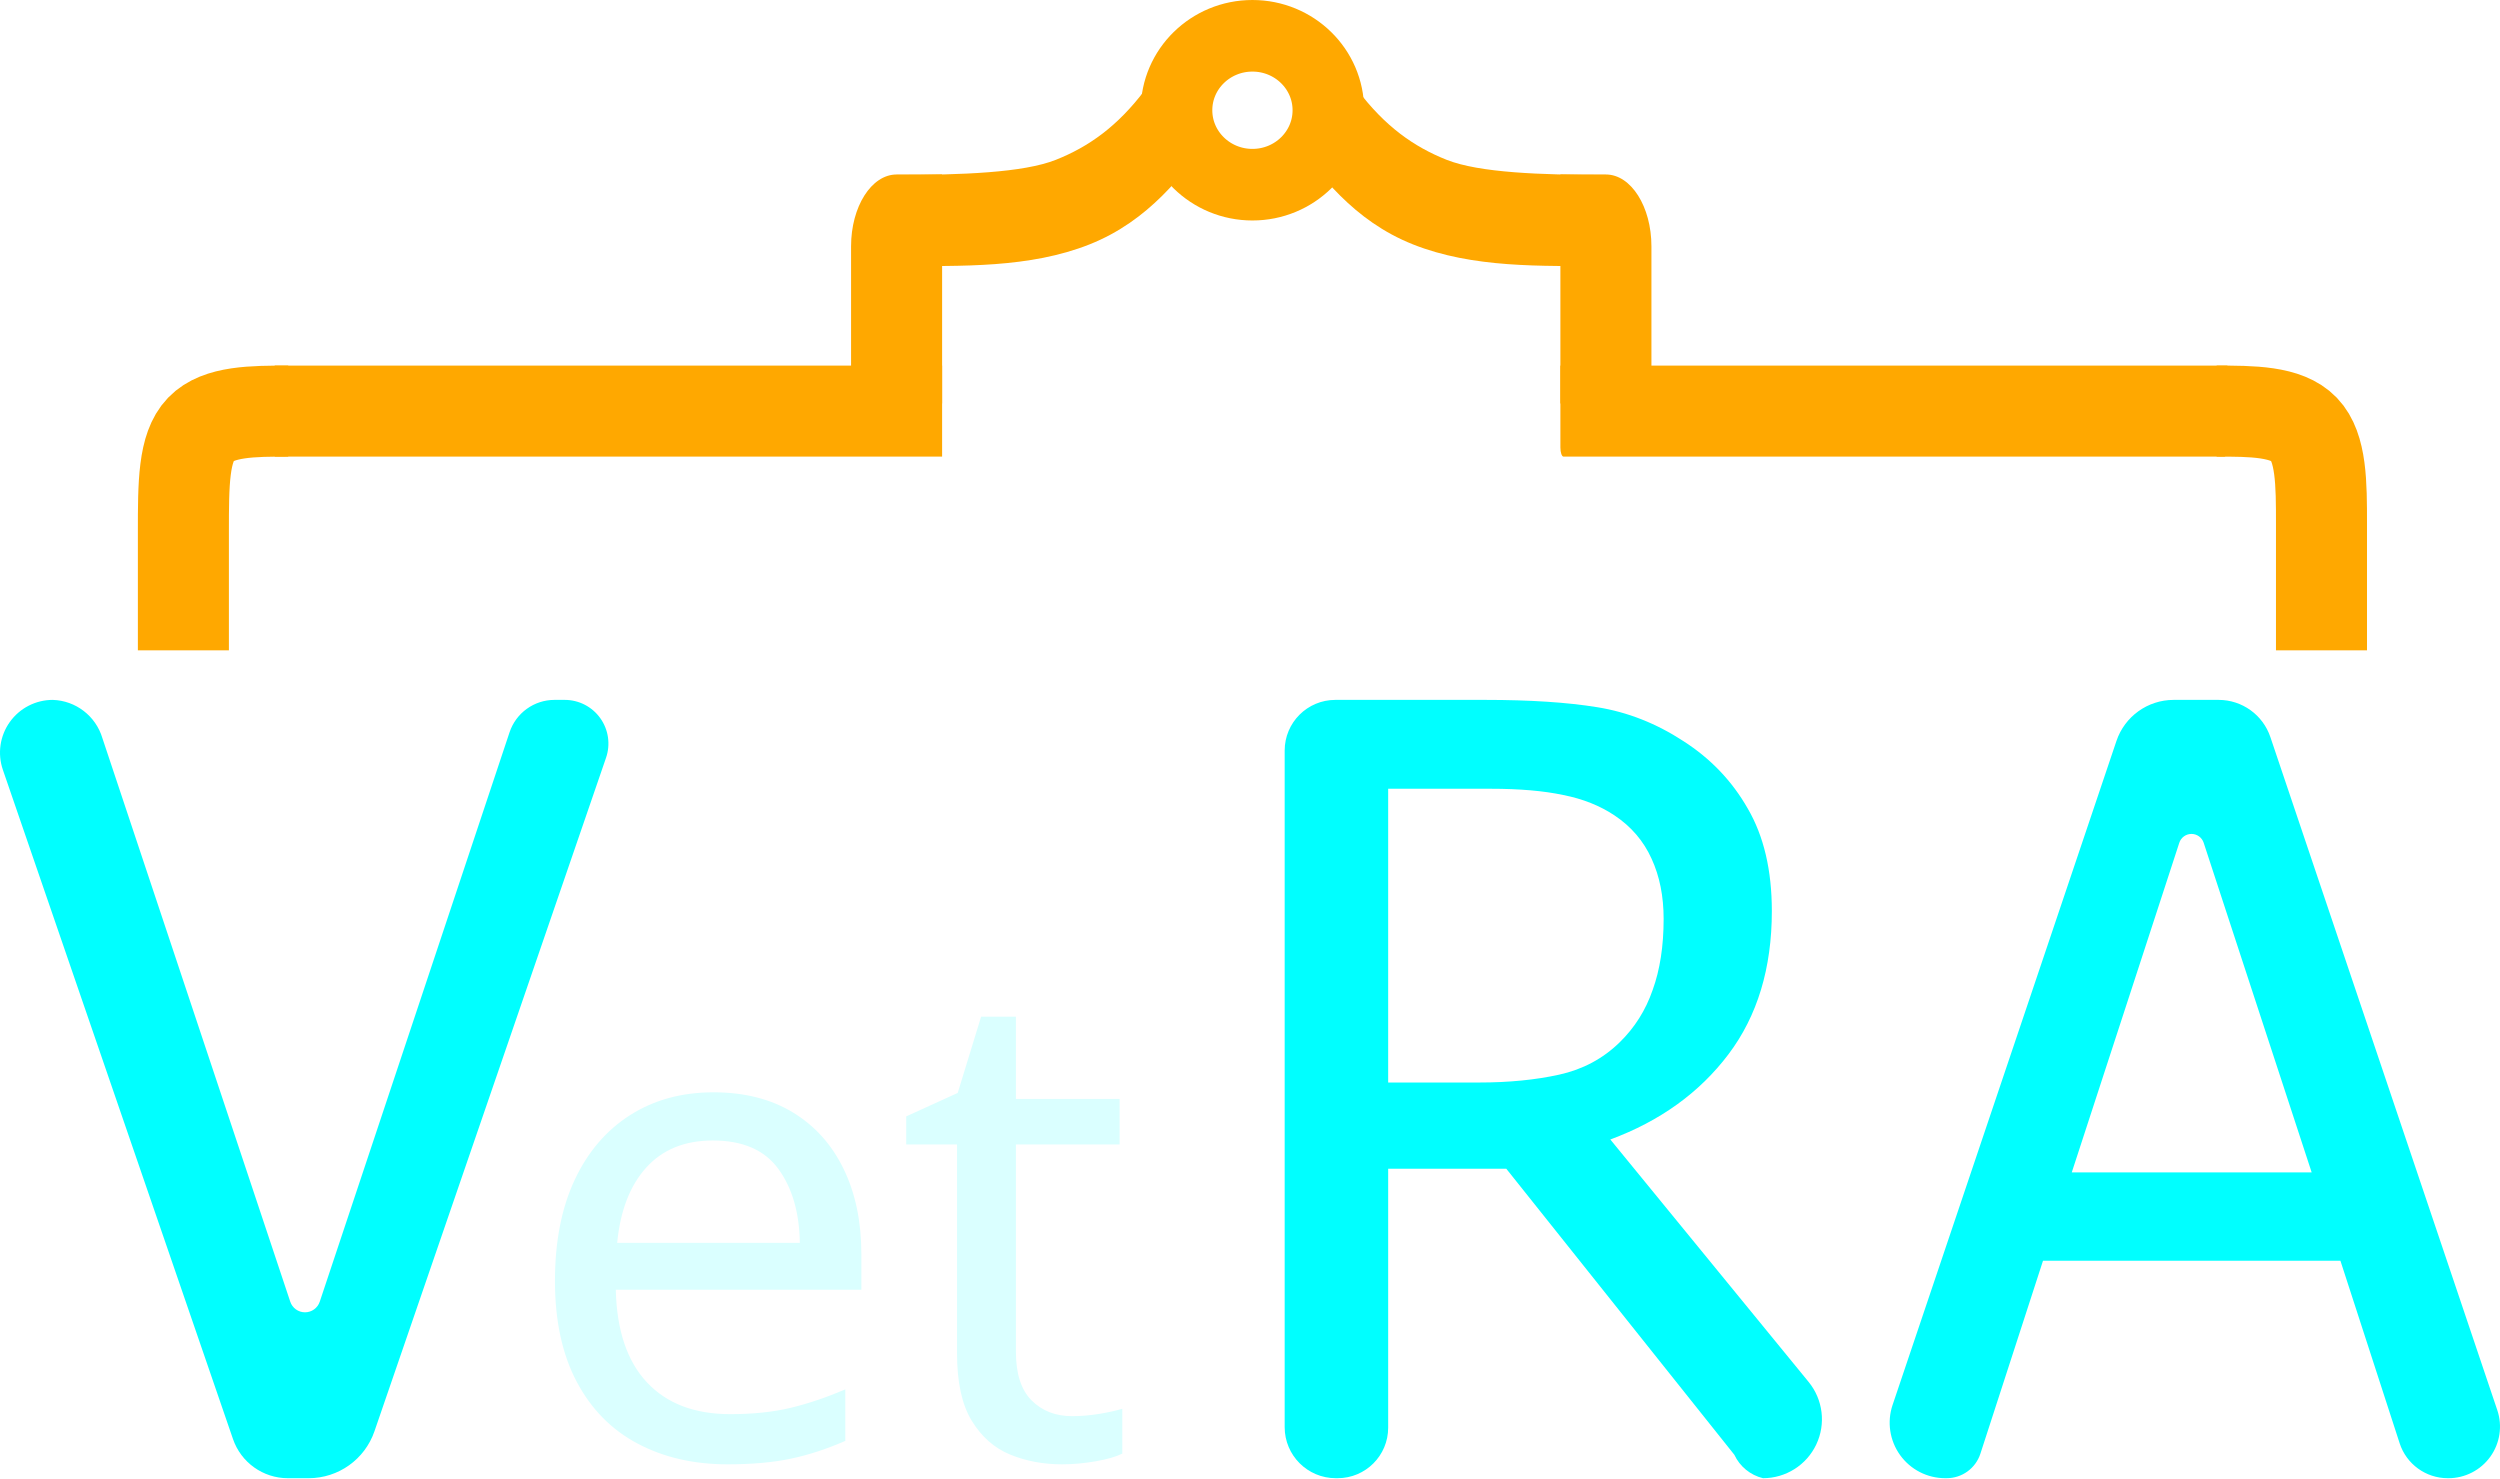
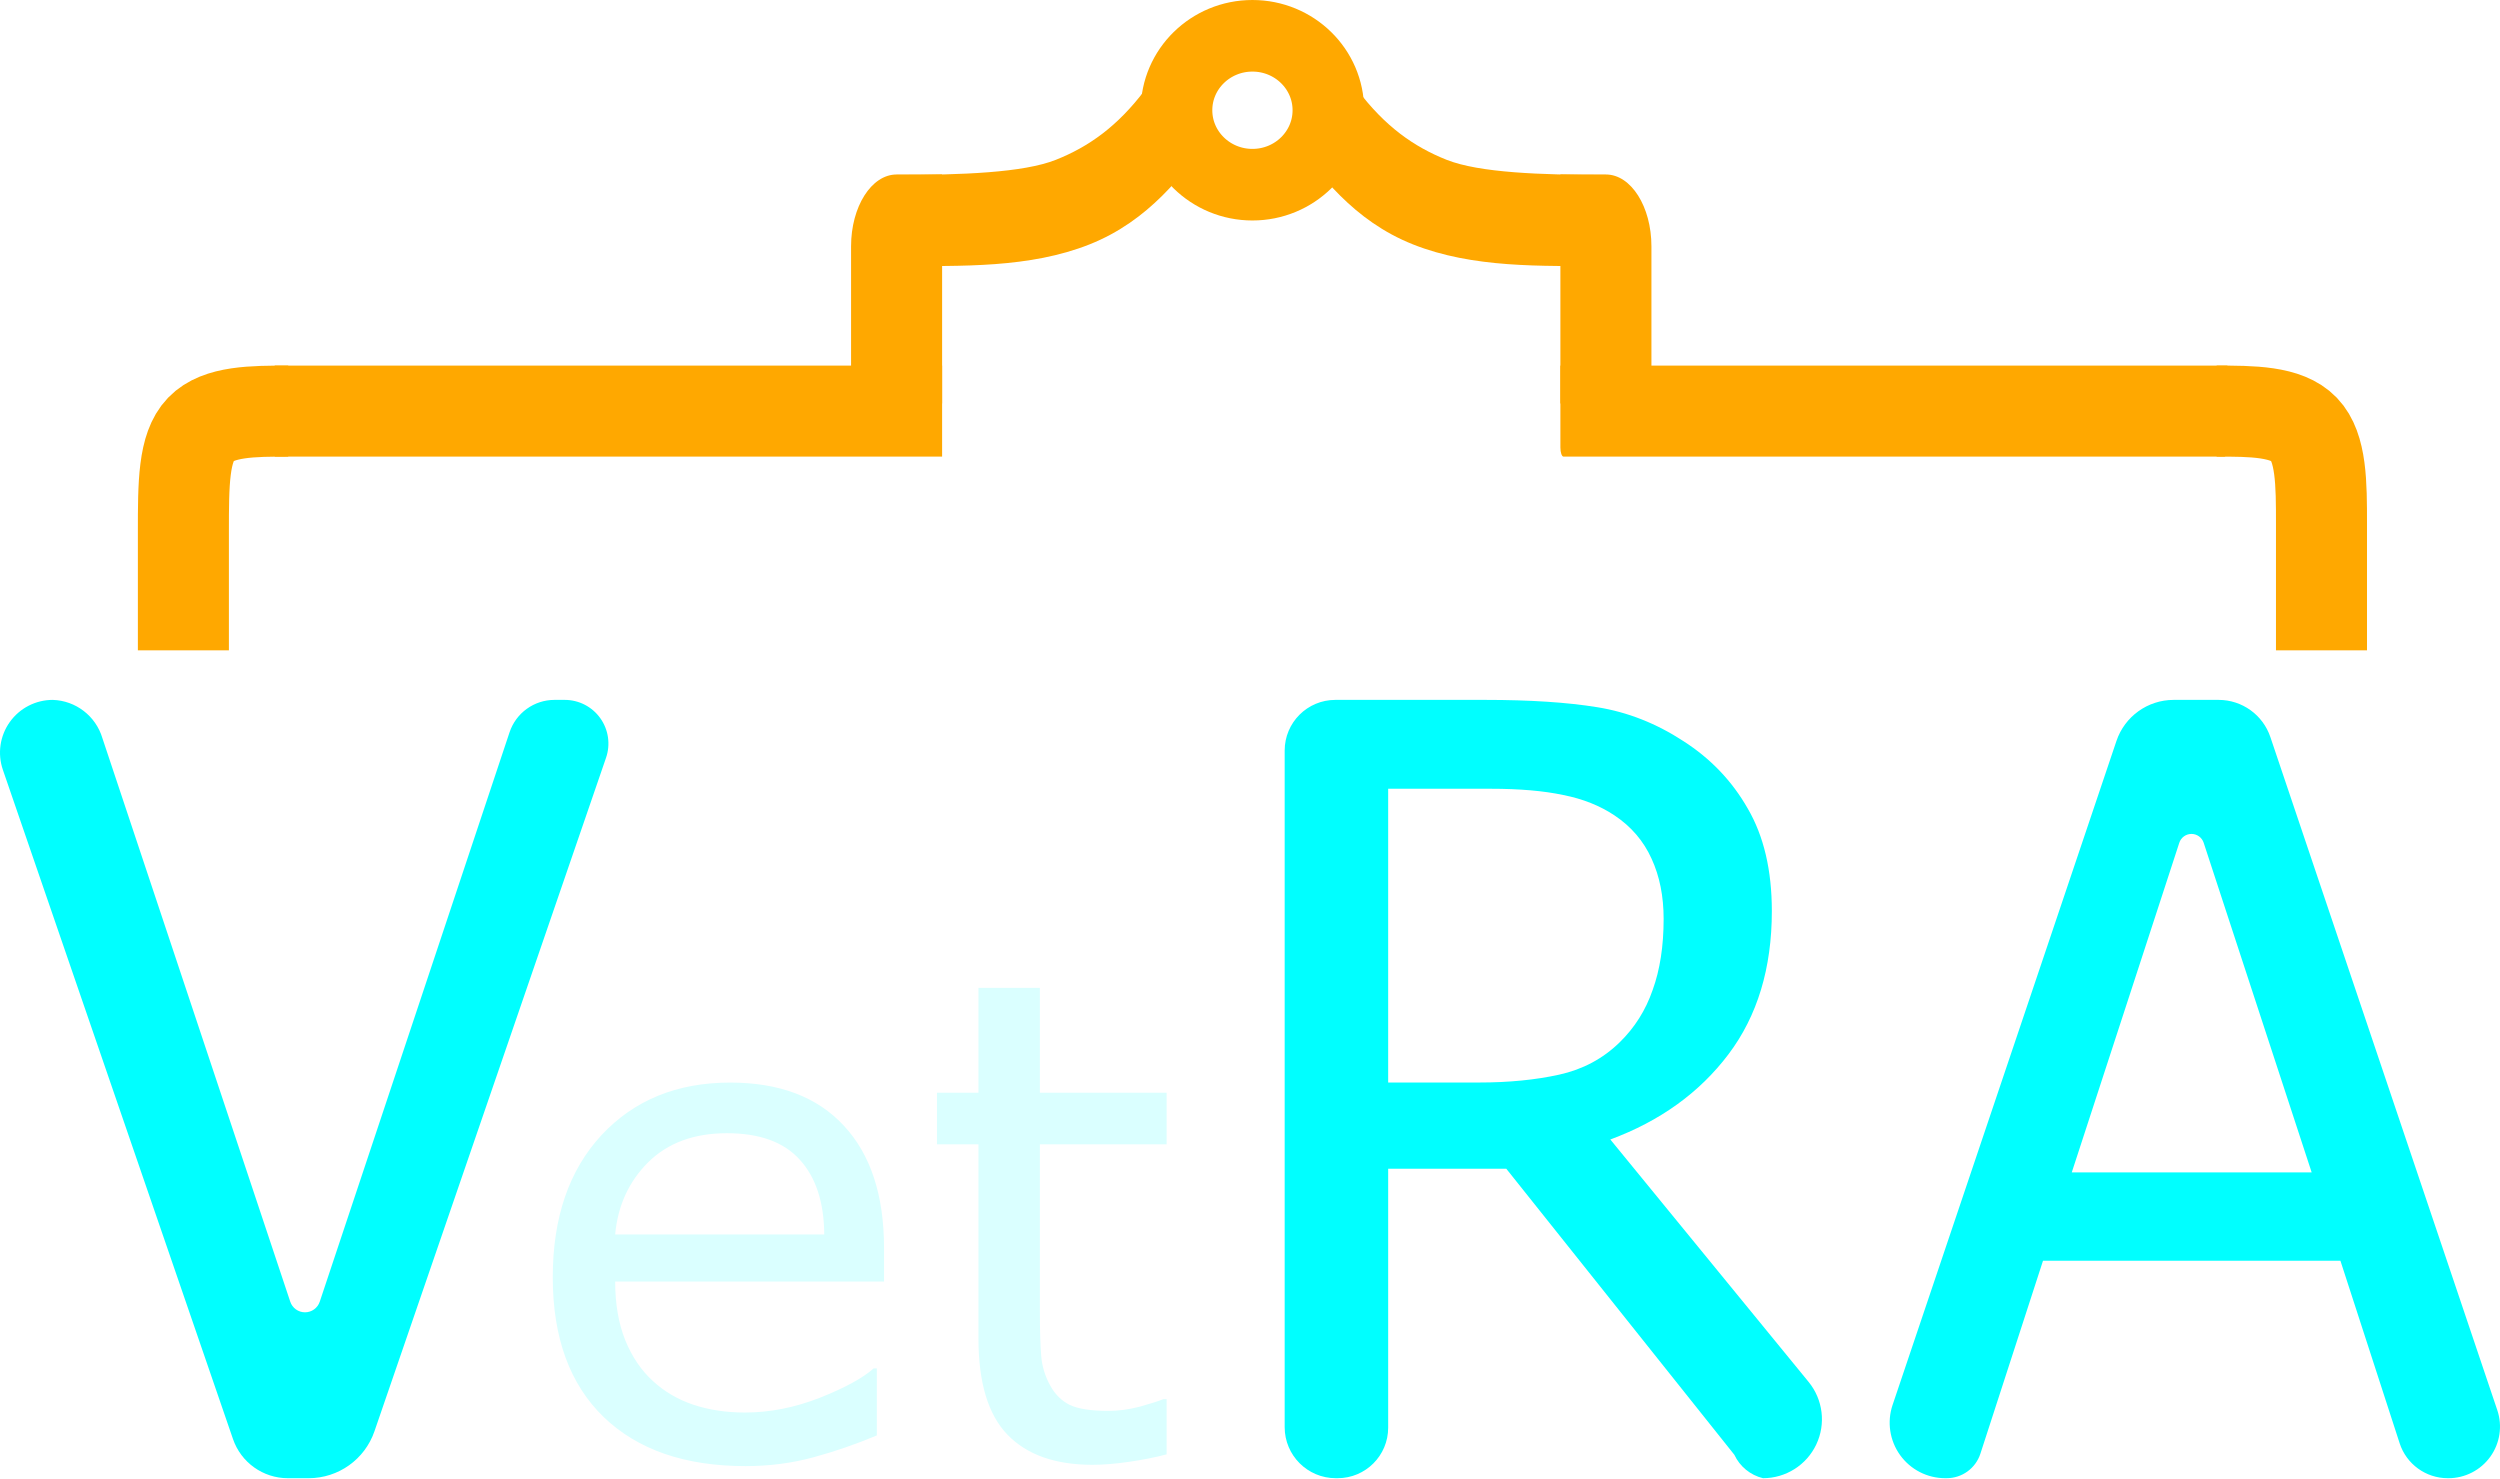
<svg xmlns="http://www.w3.org/2000/svg" width="164.771mm" height="97.426mm" viewBox="0 0 622.758 368.225" version="1.1" id="svg1">
  <defs id="defs1">
    <rect x="309.939" y="262.775" width="541.72" height="184.616" id="rect19" />
  </defs>
  <g id="layer1" transform="translate(-179.4149,-99.37942)">
    <path d="m 330.383,288.138 -57.693,167.783 a 17.313,17.313 144.488 0 1 -16.372,11.683 h -5.201 A 14.446,14.446 35.512 0 1 237.456,457.856 L 180.129,291.137 a 13.14,13.14 125.512 0 1 12.426,-17.413 13.343,13.343 37.593 0 1 12.364,9.519 l 46.797,140.39 a 3.875,3.875 0 0 0 7.352,0 L 306.347,281.796 a 11.806,11.806 144.217 0 1 11.2,-8.073 l 2.55,0 a 10.877,10.877 54.488 0 1 10.286,14.414 z" id="text19" style="font-size:266.667px;font-family:Tahoma;-inkscape-font-specification:'Tahoma, Normal';fill:#00ffff;fill-opacity:1" aria-label="V" />
    <path d="m 618.582,467.604 a 10.627,10.627 39.278 0 1 -7.139,-5.839 l -56.803,-71.245 h -29.427 v 64.5 a 12.583,12.583 135 0 1 -12.583,12.583 l -0.48,0 A 12.718,12.718 45 0 1 499.431,454.886 V 286.347 a 12.623,12.623 135 0 1 12.623,-12.623 l 37.377,0 c 11.111,0 20.399,0.608 27.865,1.823 7.552,1.215 14.714,4.036 21.484,8.464 6.771,4.34 12.109,9.939 16.016,16.797 3.993,6.858 5.99,15.365 5.99,25.521 0,14.236 -3.602,26.129 -10.807,35.677 -7.205,9.549 -17.014,16.623 -29.427,21.224 l 49.397,60.395 a 14.684,14.684 115.36 0 1 -11.366,23.98 z M 593.832,328.281 c 0,-5.642 -0.998,-10.634 -2.995,-14.974 -1.997,-4.427 -5.078,-8.03 -9.245,-10.807 -3.646,-2.431 -7.899,-4.123 -12.76,-5.078 -4.861,-1.042 -10.894,-1.562 -18.099,-1.562 h -25.521 v 73.177 h 22.656 c 7.378,0 14.019,-0.651 19.922,-1.953 5.903,-1.302 10.938,-3.993 15.104,-8.073 3.733,-3.646 6.467,-7.986 8.203,-13.021 1.823,-5.035 2.734,-10.938 2.734,-17.708 z" id="text21" style="font-size:266.667px;font-family:Tahoma;-inkscape-font-specification:'Tahoma, Normal';fill:#00ffff;fill-opacity:1" aria-label="R" />
    <path d="m 671.075,449.365 55.765,-165.407 a 15.038,15.038 144.315 0 1 14.25,-10.234 h 11.199 a 13.607,13.607 35.685 0 1 12.894,9.26 l 56.528,167.669 a 12.847,12.847 125.685 0 1 -12.174,16.951 h -0.176 a 12.588,12.588 36.01 0 1 -11.973,-8.702 L 782.634,413.437 h -74.089 l -15.598,48.064 a 8.827,8.827 143.99 0 1 -8.396,6.102 h -0.378 a 13.823,13.823 54.315 0 1 -13.099,-18.239 z m 104.398,-57.933 -26.905,-82.12 a 3.195,3.195 179.963 0 0 -6.073,0.004 l -26.787,82.116 z" id="text22" style="font-size:266.667px;font-family:Tahoma;-inkscape-font-specification:'Tahoma, Normal';fill:#00ffff;fill-opacity:1" aria-label="A" transform="translate(-20.21165)" />
-     <text xml:space="preserve" style="font-style:normal;font-variant:normal;font-weight:normal;font-stretch:normal;font-size:166.667px;font-family:'Segoe Script';-inkscape-font-specification:'Segoe Script, Normal';font-variant-ligatures:normal;font-variant-caps:normal;font-variant-numeric:normal;font-variant-east-asian:normal;fill:#daffff;fill-opacity:1" x="308.485" y="462.477" id="text23">
-       <tspan id="tspan23" x="308.485" y="462.477" style="font-size:166.667px;fill:#daffff;fill-opacity:1">et</tspan>
-     </text>
+     <path d="m 399.631,418.613 h -66.976 q 0,8.382 2.523,14.648 2.523,6.185 6.917,10.173 4.232,3.906 10.01,5.859 5.859,1.953 12.858,1.953 9.277,0 18.636,-3.662 9.44,-3.744 13.428,-7.324 h 0.814 v 16.683 q -7.731,3.255 -15.788,5.452 -8.057,2.197 -16.927,2.197 -22.624,0 -35.319,-12.207 -12.695,-12.288 -12.695,-34.831 0,-22.298 12.126,-35.4 12.207,-13.102 32.064,-13.102 18.392,0 28.32,10.742 10.01,10.742 10.01,30.518 z m -14.893,-11.719 q -0.081,-12.044 -6.104,-18.636 -5.941,-6.592 -18.148,-6.592 -12.288,0 -19.613,7.243 -7.243,7.243 -8.219,17.985 z m 85.287,54.769 q -4.313,1.139 -9.44,1.872 -5.046,0.732 -9.033,0.732 -13.916,0 -21.159,-7.487 -7.243,-7.487 -7.243,-24.007 v -48.34 h -10.335 v -12.858 h 10.335 v -26.123 h 15.3 v 26.123 h 31.576 v 12.858 h -31.576 v 41.423 q 0,7.161 0.326,11.23 0.326,3.988 2.279,7.487 1.79,3.255 4.883,4.801 3.174,1.465 9.603,1.465 3.744,0 7.813,-1.058 4.069,-1.139 5.859,-1.872 h 0.814 z" id="text23" style="font-size:166.667px;font-family:'Segoe Script';-inkscape-font-specification:'Segoe Script, Normal';fill:#daffff" aria-label="et" />
    <path style="fill:none;fill-opacity:1;stroke:#ffa800;stroke-width:22.677;stroke-dasharray:none;stroke-opacity:1" d="m 726.478,261.596 c 0,-10.796 0,-21.592 0,-31.524 0,-9.931 0,-18.997 -4.353,-23.53 -4.353,-4.533 -13.059,-4.533 -21.765,-4.533" id="path34" transform="translate(31.22711,-0.2206426)" />
    <path style="fill:none;fill-opacity:1;stroke:#ffa800;stroke-width:22.677;stroke-dasharray:none;stroke-opacity:1" d="m 225.097,261.375 v -29.502 c 0,-11.953 0,-21.019 4.353,-25.552 4.353,-4.533 13.059,-4.533 21.765,-4.533" id="path34-3" />
    <ellipse style="fill:none;fill-opacity:1;stroke:#ffa800;stroke-width:17.833;stroke-dasharray:none;stroke-opacity:1" id="path36" ry="18.545" rx="18.912" cy="126.841" cx="491.401" />
    <path style="color:#000000;fill:#ffa800;-inkscape-stroke:none" d="m 517.526,121.716 -16.28,11.935 c 6.876,9.154 15.251,20.693 30.156,26.613 14.905,5.92 31.878,5.377 48.049,5.377 v -22.678 c -16.171,0 -31.536,-0.542 -39.678,-3.775 -8.141,-3.234 -15.372,-8.318 -22.247,-17.472 z" id="path37" transform="translate(0,1.2815979e-4)" />
    <path style="color:#000000;fill:#ffa800;-inkscape-stroke:none" d="m 568.113,154.303 v 36.145 h 22.678 v -24.805 a 11.34,11.34 45 0 0 -11.34,-11.34 z" id="path38" transform="matrix(1,0,0,1.578013,0,-100.6486)" />
    <path style="color:#000000;fill:#ffa800;-inkscape-stroke:none" d="m 517.526,121.716 -16.28,11.935 c 6.876,9.154 15.251,20.693 30.156,26.613 14.905,5.92 31.878,5.377 48.049,5.377 v -22.678 c -16.171,0 -31.536,-0.542 -39.678,-3.775 -8.141,-3.234 -15.372,-8.318 -22.247,-17.472 z" id="path40" transform="matrix(-1,0,0,1,982.2107,1.2815979e-4)" />
    <path style="color:#000000;fill:#ffa800;-inkscape-stroke:none" d="m 568.113,154.303 v 36.145 h 22.678 v -24.805 a 11.34,11.34 45 0 0 -11.34,-11.34 z" id="path41" transform="matrix(-1,0,0,1.578013,982.2107,-100.6485)" />
    <path style="fill:none;fill-opacity:1;stroke:#ffa800;stroke-width:22.677;stroke-dasharray:none;stroke-opacity:1" d="m 251.215,201.788 c 160.124,0 320.248,-1e-5 480.372,-1e-5" id="path44" transform="matrix(0.3460784,0,0,1,160.911,0)" />
    <path style="color:#000000;fill:#ffa800;-inkscape-stroke:none" d="m 251.215,190.449 0,20.41 a 2.268,2.268 45 0 0 2.268,2.268 h 475.838 a 2.268,2.268 135 0 0 2.268,-2.268 v -20.41 z" id="path44-4" transform="matrix(0.3459025,0,0,1,481.2173,0)" />
  </g>
</svg>
